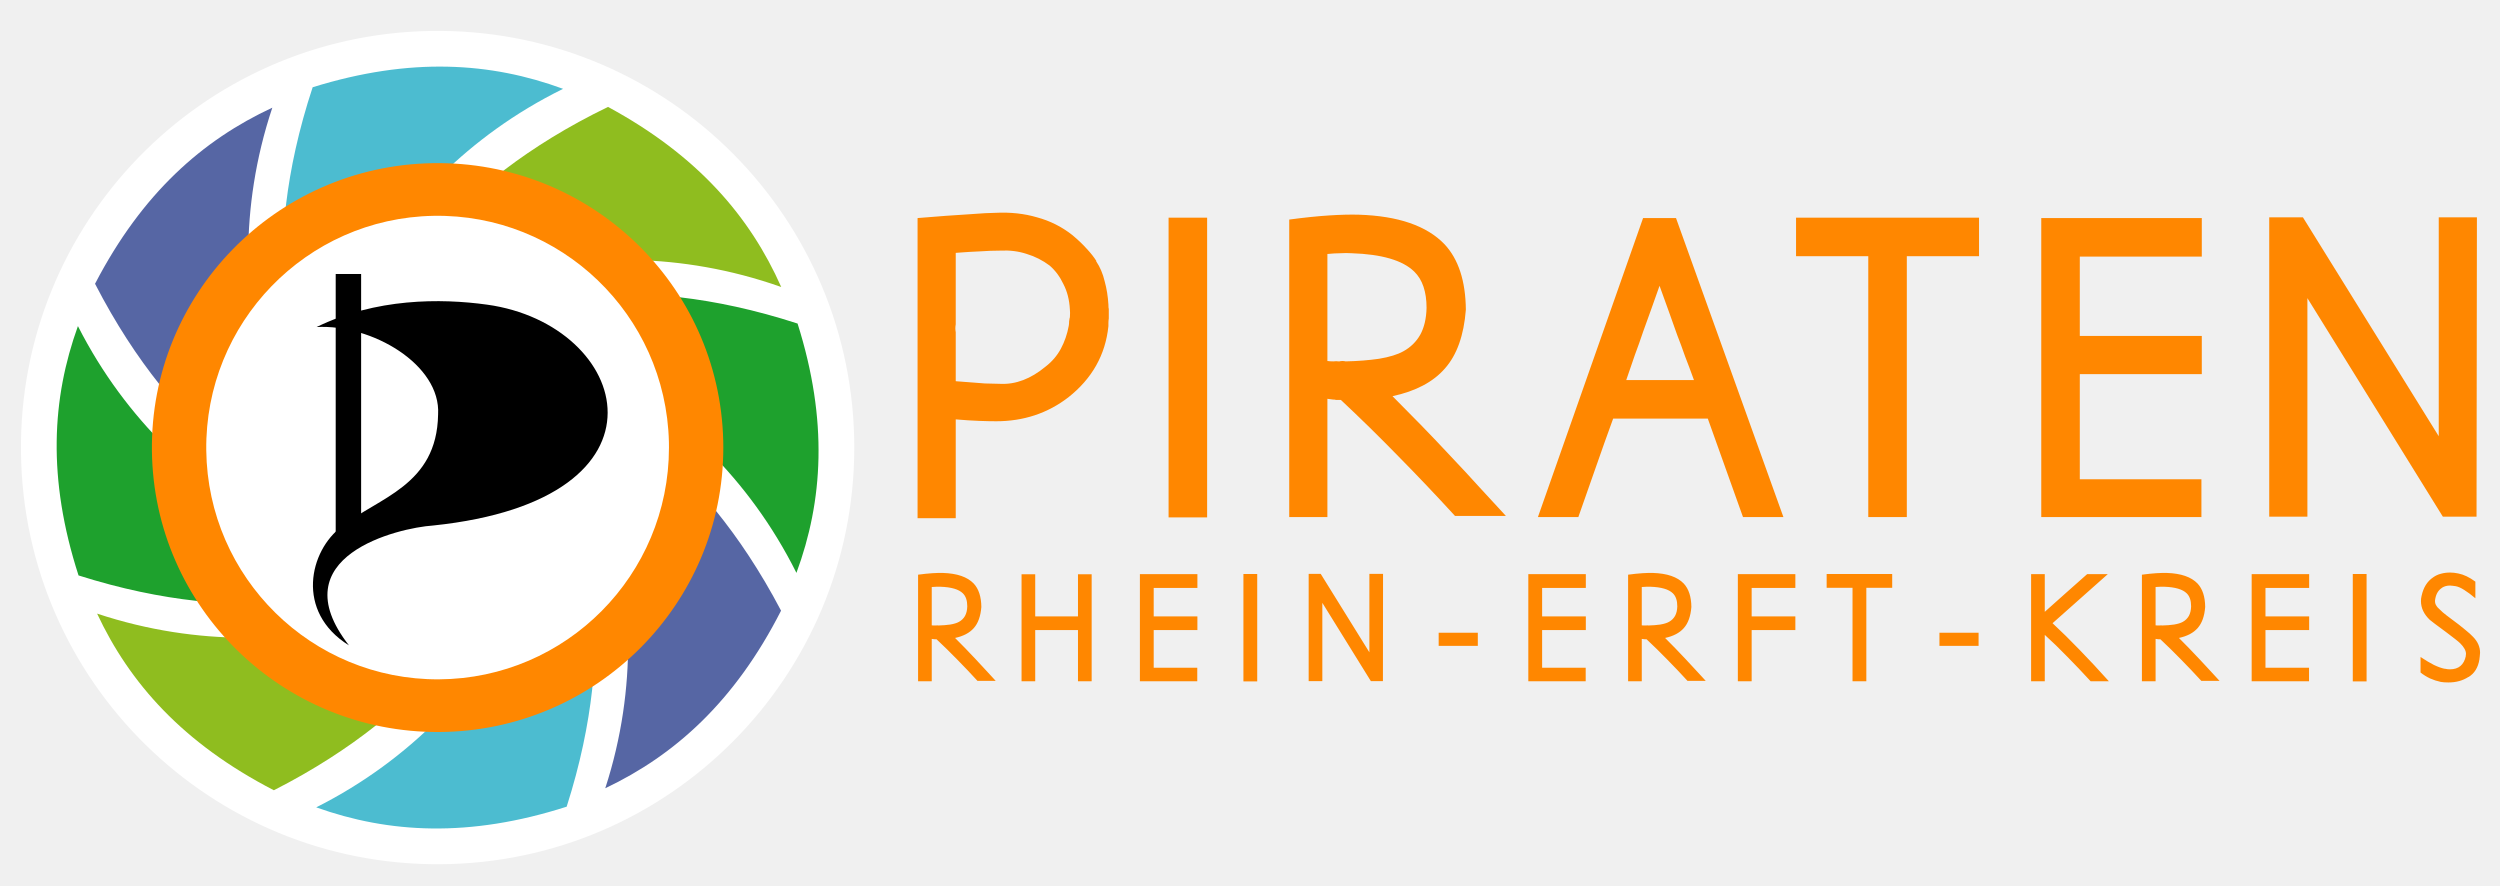
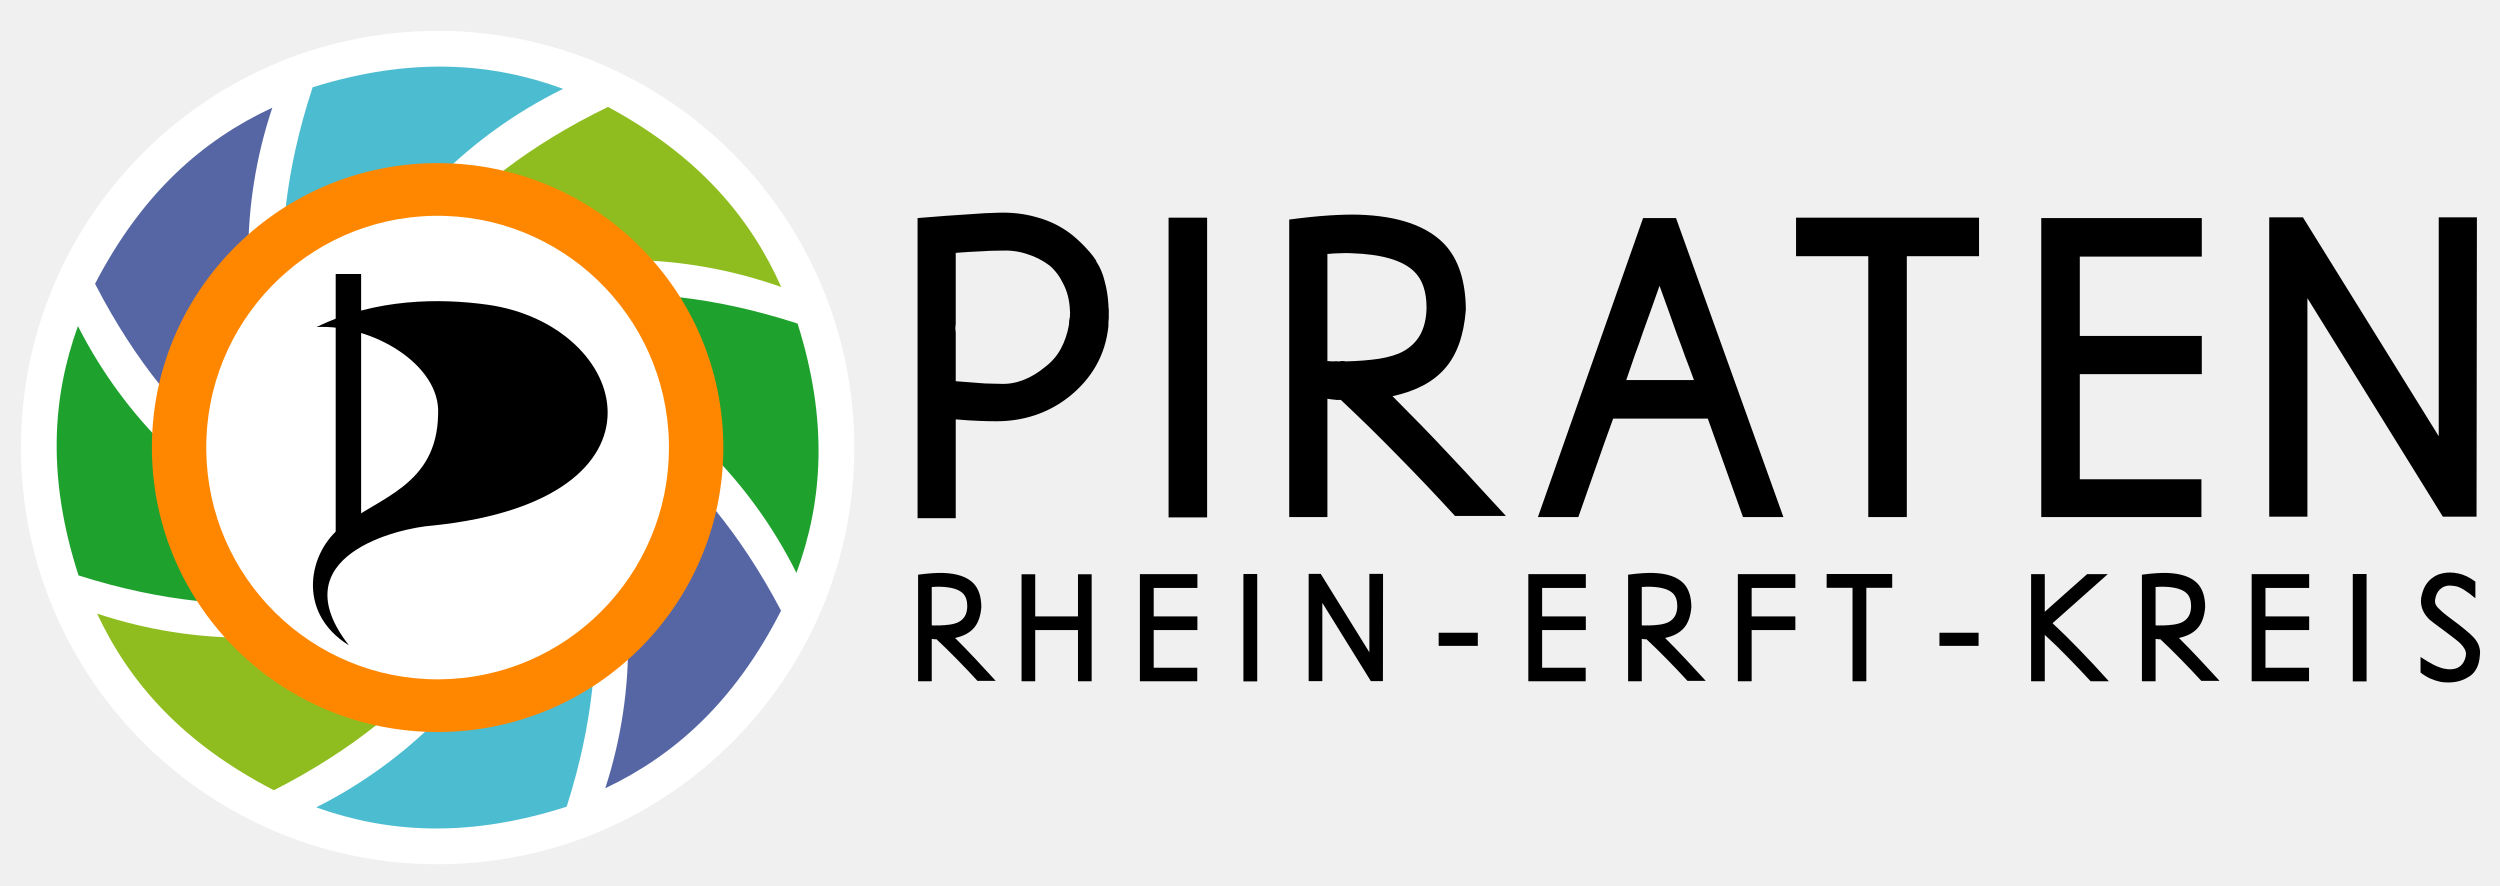
- <svg xmlns="http://www.w3.org/2000/svg" viewBox="0 0 635 224.896">
+ <svg xmlns="http://www.w3.org/2000/svg" viewBox="0 0 635 224.896" aria-label="PIRATEN Rhein-Erft-Kreis">
  <g style="fill:#000;fill-opacity:1">
-     <g aria-label="PIRATEN" style="font-style:normal;font-variant:normal;font-weight:400;font-stretch:normal;font-size:95.048px;line-height:1.25;font-family:'Open Sans';-inkscape-font-specification:'Open Sans';text-align:center;letter-spacing:1.315px;word-spacing:0;text-anchor:middle;fill:#ff8700;fill-opacity:1;stroke:none;stroke-width:3.55">
-       <path d="M743.522 90.66q-.095.666-.095 1.141v.855q-1.14 10.93-10.17 18.06-7.889 6.083-18.344 6.083-1.806 0-4.372-.095-2.567-.095-5.893-.38v25.092h-9.695V65.188q7.984-.666 12.926-.951 4.943-.38 6.844-.38 5.703-.285 10.55 1.14 4.942 1.331 8.935 4.468 2.186 1.806 3.706 3.516 1.521 1.616 2.472 3.137h-.095q1.52 2.281 2.186 5.133.76 2.756.95 5.893 0 .95.095 1.14zm-9.885-.095q.095-1.52 0-2.186-.19-3.612-1.616-6.368-1.33-2.851-3.516-4.752-2.662-1.996-5.798-2.947-3.137-1.045-6.749-.855-2.47 0-5.132.19-2.567.095-6.178.38v18.154q-.19 1.046 0 1.996v12.451q4.562.38 7.413.57 2.852.096 3.897.096 5.893.285 11.501-4.372 2.471-1.901 3.897-4.563 1.426-2.661 1.996-5.798.095-.475.095-1.14.095-.76.19-1.046zM768.5 65.092v76.134h-9.79V65.092ZM834.217 88.474q-.76 9.79-5.323 14.923-4.467 5.132-13.307 7.033 3.422 3.422 7.224 7.32 3.802 3.896 7.509 7.888 3.801 3.992 7.318 7.89 3.612 3.896 6.749 7.318H831.46q-7.224-7.89-14.447-15.208-7.129-7.319-14.543-14.257H801.235q-.285-.095-.76-.095-.476-.095-1.426-.19v30.035h-9.695V65.568q5.703-.76 10.075-1.046 4.467-.285 7.604-.19 15.017.475 21.766 7.509 5.322 5.703 5.418 16.633zm-35.168 13.022q.76.095 1.52.095.76-.095 1.331 0h.19q.76-.19 1.616 0 4.562-.095 8.46-.665 3.991-.666 6.178-1.901 2.756-1.521 4.277-4.183 1.52-2.756 1.615-6.843 0-6.178-3.136-9.22-4.372-4.277-15.873-4.657-1.426-.095-2.852 0-1.425 0-3.326.19zM895.675 116.133h-24.047q-2.186 5.988-4.467 12.547-2.281 6.558-4.372 12.45h-10.266l26.709-75.942h8.364l27.279 75.943H904.61zm-3.517-9.79q-1.235-3.421-2.28-6.083-.951-2.756-1.997-5.417-.95-2.757-1.996-5.608-1.045-2.947-2.471-6.844-1.046 3.042-2.091 5.893-1.046 2.852-2.091 5.798-.95 2.852-2.091 5.893-1.046 2.947-2.186 6.368zM964.565 74.882h-18.344v66.249h-9.79V74.882h-18.344v-9.79h46.478zM990.16 95.128h30.985v9.695H990.16v26.708h30.89v9.6h-40.68V65.188h40.775v9.79H990.16zM1091.026 64.997l-.095 76.039h-8.555l-34.407-55.508v55.508h-9.695V64.997h8.554l34.503 55.604V64.997Z" style="font-style:normal;font-variant:normal;font-weight:700;font-stretch:normal;font-family:Aaargh;-inkscape-font-specification:'Aaargh Bold';text-align:start;letter-spacing:9.256px;text-anchor:start;fill:#ff8700;fill-opacity:1;stroke-width:3.55" transform="translate(-461.89 -9.8)" />
+     <g style="font-style:normal;font-variant:normal;font-weight:400;font-stretch:normal;font-size:95.048px;line-height:1.25;font-family:'Open Sans';-inkscape-font-specification:'Open Sans';text-align:center;letter-spacing:1.315px;word-spacing:0;text-anchor:middle;fill:currentColor;fill-opacity:1;stroke:none;stroke-width:3.55">
+       <path d="M743.522 90.66q-.095.666-.095 1.141v.855q-1.14 10.93-10.17 18.06-7.889 6.083-18.344 6.083-1.806 0-4.372-.095-2.567-.095-5.893-.38v25.092h-9.695V65.188q7.984-.666 12.926-.951 4.943-.38 6.844-.38 5.703-.285 10.55 1.14 4.942 1.331 8.935 4.468 2.186 1.806 3.706 3.516 1.521 1.616 2.472 3.137h-.095q1.52 2.281 2.186 5.133.76 2.756.95 5.893 0 .95.095 1.14zm-9.885-.095q.095-1.52 0-2.186-.19-3.612-1.616-6.368-1.33-2.851-3.516-4.752-2.662-1.996-5.798-2.947-3.137-1.045-6.749-.855-2.47 0-5.132.19-2.567.095-6.178.38v18.154q-.19 1.046 0 1.996v12.451q4.562.38 7.413.57 2.852.096 3.897.096 5.893.285 11.501-4.372 2.471-1.901 3.897-4.563 1.426-2.661 1.996-5.798.095-.475.095-1.14.095-.76.19-1.046zM768.5 65.092v76.134h-9.79V65.092ZM834.217 88.474q-.76 9.79-5.323 14.923-4.467 5.132-13.307 7.033 3.422 3.422 7.224 7.32 3.802 3.896 7.509 7.888 3.801 3.992 7.318 7.89 3.612 3.896 6.749 7.318H831.46q-7.224-7.89-14.447-15.208-7.129-7.319-14.543-14.257H801.235q-.285-.095-.76-.095-.476-.095-1.426-.19v30.035h-9.695V65.568q5.703-.76 10.075-1.046 4.467-.285 7.604-.19 15.017.475 21.766 7.509 5.322 5.703 5.418 16.633zm-35.168 13.022q.76.095 1.52.095.76-.095 1.331 0h.19q.76-.19 1.616 0 4.562-.095 8.46-.665 3.991-.666 6.178-1.901 2.756-1.521 4.277-4.183 1.52-2.756 1.615-6.843 0-6.178-3.136-9.22-4.372-4.277-15.873-4.657-1.426-.095-2.852 0-1.425 0-3.326.19zM895.675 116.133h-24.047q-2.186 5.988-4.467 12.547-2.281 6.558-4.372 12.45h-10.266l26.709-75.942h8.364l27.279 75.943H904.61zm-3.517-9.79q-1.235-3.421-2.28-6.083-.951-2.756-1.997-5.417-.95-2.757-1.996-5.608-1.045-2.947-2.471-6.844-1.046 3.042-2.091 5.893-1.046 2.852-2.091 5.798-.95 2.852-2.091 5.893-1.046 2.947-2.186 6.368zM964.565 74.882h-18.344v66.249h-9.79V74.882h-18.344v-9.79h46.478zM990.16 95.128h30.985v9.695H990.16v26.708h30.89v9.6h-40.68V65.188h40.775v9.79H990.16zM1091.026 64.997l-.095 76.039h-8.555l-34.407-55.508v55.508h-9.695V64.997h8.554l34.503 55.604V64.997Z" style="font-style:normal;font-variant:normal;font-weight:700;font-stretch:normal;font-family:Aaargh;-inkscape-font-specification:'Aaargh Bold';text-align:start;letter-spacing:9.256px;text-anchor:start;fill:currentColor;fill-opacity:1;stroke-width:3.55" transform="translate(-461.89 -9.8)" />
    </g>
-     <g aria-label="RHEIN-ERFT-KREIS" style="font-style:normal;font-variant:normal;font-weight:400;font-stretch:normal;font-size:25.4px;line-height:1.25;font-family:'Open Sans';-inkscape-font-specification:'Open Sans';text-align:center;letter-spacing:.981px;word-spacing:0;text-anchor:middle;fill:#ff8700;fill-opacity:1;stroke:none;stroke-width:2.649">
-       <path d="M-605.663-1440.252q-.203 2.616-1.422 3.988-1.194 1.372-3.556 1.88.914.914 1.93 1.955 1.016 1.042 2.007 2.109 1.016 1.066 1.955 2.108.966 1.041 1.804 1.956h-3.455q-1.93-2.109-3.86-4.064-1.905-1.956-3.887-3.81h-.33q-.076-.025-.203-.025-.127-.025-.381-.051v8.026h-2.59v-20.193q1.523-.203 2.692-.28 1.193-.075 2.032-.05 4.013.127 5.816 2.006 1.423 1.524 1.448 4.445zm-9.398 3.48q.203.025.406.025.204-.025.356 0h.05q.204-.051.433 0 1.219-.025 2.26-.178 1.067-.178 1.651-.508.737-.406 1.143-1.117.407-.737.432-1.83 0-1.65-.838-2.463-1.169-1.143-4.242-1.245-.381-.025-.762 0-.381 0-.889.051zM-584.76-1446.45v20.27h-2.591v-9.703h-8.103v9.703h-2.59v-20.27h2.59v7.976h8.103v-7.975zM-573.003-1438.474h8.28v2.591h-8.28v7.137h8.255v2.566h-10.871v-20.295h10.897v2.616h-8.28zM-553.387-1446.5v20.345h-2.616v-20.345zM-529.543-1446.526l-.025 20.32h-2.286l-9.195-14.833v14.833h-2.59v-20.32h2.285l9.22 14.86v-14.86zM-511.587-1432.886h-7.417v-2.489h7.417zM-499.4-1438.474h8.28v2.591h-8.28v7.137h8.255v2.566h-10.872v-20.295h10.897v2.616h-8.28zM-471.12-1440.252q-.203 2.616-1.422 3.988-1.194 1.372-3.556 1.88.914.914 1.93 1.955 1.016 1.042 2.007 2.109 1.016 1.066 1.955 2.108.966 1.041 1.804 1.956h-3.455q-1.93-2.109-3.86-4.064-1.905-1.956-3.887-3.81h-.33q-.076-.025-.203-.025-.127-.025-.381-.051v8.026h-2.59v-20.193q1.523-.203 2.692-.28 1.193-.075 2.032-.05 4.013.127 5.816 2.006 1.423 1.524 1.448 4.445zm-9.398 3.48q.203.025.406.025.204-.025.356 0h.05q.204-.051.433 0 1.219-.025 2.26-.178 1.067-.178 1.651-.508.737-.406 1.143-1.117.407-.737.432-1.83 0-1.65-.838-2.463-1.169-1.143-4.242-1.245-.381-.025-.762 0-.381 0-.889.051zM-459.696-1438.474h8.28v2.591h-8.28v9.703h-2.617v-20.295h10.897v2.616h-8.28zM-433.064-1443.884h-4.903v17.704h-2.616v-17.704h-4.902v-2.616h12.42zM-416.695-1432.886h-7.417v-2.489h7.417zM-402.68-1437.178q2.49 2.311 5.157 5.08 2.667 2.743 5.512 5.918h-3.455q-2.235-2.439-4.394-4.623-2.134-2.21-4.293-4.166v8.789h-2.59v-20.295h2.59v7.138q1.982-1.778 4.014-3.582 2.032-1.803 4.013-3.556h3.911zM-373.757-1440.252q-.203 2.616-1.422 3.988-1.194 1.372-3.556 1.88.914.914 1.93 1.955 1.016 1.042 2.007 2.109 1.016 1.066 1.956 2.108.965 1.041 1.803 1.956h-3.454q-1.93-2.109-3.861-4.064-1.905-1.956-3.886-3.81H-382.571q-.076-.025-.203-.025-.127-.025-.38-.051v8.026h-2.592v-20.193q1.524-.203 2.693-.28 1.194-.075 2.032-.05 4.013.127 5.816 2.006 1.423 1.524 1.448 4.445zm-9.398 3.48q.203.025.407.025.203-.025.355 0h.051q.203-.051.432 0 1.219-.025 2.26-.178 1.067-.178 1.651-.508.737-.406 1.143-1.117.407-.737.432-1.83 0-1.65-.838-2.463-1.168-1.143-4.242-1.245-.38-.025-.762 0-.38 0-.889.051zM-362.333-1438.474h8.28v2.591h-8.28v7.137h8.255v2.566h-10.871v-20.295h10.896v2.616h-8.28zM-343.173-1446.5v20.345h-2.616v-20.345zM-323.88-1426.993q-1.6 1.041-3.784 1.041-.432 0-.788-.025-.33-.025-.66-.076-1.067-.228-2.032-.66-.965-.457-1.804-1.118v-2.946q1.372.914 2.515 1.499 1.168.558 2.057.736l-.025-.025q.305.051.559.102.254.025.457.025 2.49 0 3.023-2.54l-.026.05q.026-.126.026-.228.025-.127.025-.203 0-.914-1.092-2.007-.28-.279-.965-.812-.66-.534-1.728-1.321-1.397-1.016-2.159-1.6-.762-.585-.914-.712-1.676-1.6-1.676-3.556 0-.228.025-.482t.102-.559v.025q.508-2.362 2.184-3.48.66-.482 1.473-.686.813-.228 1.727-.228.762 0 1.575.178 1.55.304 3.226 1.549v3.15q-1.168-.991-2.108-1.575-.915-.584-1.6-.711-.28-.051-.56-.076-.253-.051-.533-.051-.889 0-1.549.431h.025q-1.016.66-1.27 2.058l-.05.305v.254q0 .533.508 1.117.355.356.965.915.635.533 1.6 1.244 1.6 1.169 2.616 2.032 1.042.838 1.55 1.397 1.295 1.346 1.295 2.972 0 .33-.05.635-.026.305-.077.66-.38 2.312-2.083 3.328z" style="font-style:normal;font-variant:normal;font-weight:700;font-stretch:normal;font-family:Aaargh;-inkscape-font-specification:'Aaargh Bold';text-align:start;letter-spacing:6.905px;text-anchor:start;fill:#ff8700;fill-opacity:1;stroke-width:2.649" transform="matrix(1.34044 0 0 1.34044 1061.116 2084.746)" />
+     <g style="font-style:normal;font-variant:normal;font-weight:400;font-stretch:normal;font-size:25.4px;line-height:1.25;font-family:'Open Sans';-inkscape-font-specification:'Open Sans';text-align:center;letter-spacing:.981px;word-spacing:0;text-anchor:middle;fill:currentColor;fill-opacity:1;stroke:none;stroke-width:2.649">
+       <path d="M-605.663-1440.252q-.203 2.616-1.422 3.988-1.194 1.372-3.556 1.88.914.914 1.93 1.955 1.016 1.042 2.007 2.109 1.016 1.066 1.955 2.108.966 1.041 1.804 1.956h-3.455q-1.93-2.109-3.86-4.064-1.905-1.956-3.887-3.81h-.33q-.076-.025-.203-.025-.127-.025-.381-.051v8.026h-2.59v-20.193q1.523-.203 2.692-.28 1.193-.075 2.032-.05 4.013.127 5.816 2.006 1.423 1.524 1.448 4.445zm-9.398 3.48q.203.025.406.025.204-.025.356 0h.05q.204-.051.433 0 1.219-.025 2.26-.178 1.067-.178 1.651-.508.737-.406 1.143-1.117.407-.737.432-1.83 0-1.65-.838-2.463-1.169-1.143-4.242-1.245-.381-.025-.762 0-.381 0-.889.051zM-584.76-1446.45v20.27h-2.591v-9.703h-8.103v9.703h-2.59v-20.27h2.59v7.976h8.103v-7.975zM-573.003-1438.474h8.28v2.591h-8.28v7.137h8.255v2.566h-10.871v-20.295h10.897v2.616h-8.28zM-553.387-1446.5v20.345h-2.616v-20.345zM-529.543-1446.526l-.025 20.32h-2.286l-9.195-14.833v14.833h-2.59v-20.32h2.285l9.22 14.86v-14.86zM-511.587-1432.886h-7.417v-2.489h7.417zM-499.4-1438.474h8.28v2.591h-8.28v7.137h8.255v2.566h-10.872v-20.295h10.897v2.616h-8.28zM-471.12-1440.252q-.203 2.616-1.422 3.988-1.194 1.372-3.556 1.88.914.914 1.93 1.955 1.016 1.042 2.007 2.109 1.016 1.066 1.955 2.108.966 1.041 1.804 1.956h-3.455q-1.93-2.109-3.86-4.064-1.905-1.956-3.887-3.81h-.33q-.076-.025-.203-.025-.127-.025-.381-.051v8.026h-2.59v-20.193q1.523-.203 2.692-.28 1.193-.075 2.032-.05 4.013.127 5.816 2.006 1.423 1.524 1.448 4.445zm-9.398 3.48q.203.025.406.025.204-.025.356 0h.05q.204-.051.433 0 1.219-.025 2.26-.178 1.067-.178 1.651-.508.737-.406 1.143-1.117.407-.737.432-1.83 0-1.65-.838-2.463-1.169-1.143-4.242-1.245-.381-.025-.762 0-.381 0-.889.051zM-459.696-1438.474h8.28v2.591h-8.28v9.703h-2.617v-20.295h10.897v2.616h-8.28zM-433.064-1443.884h-4.903v17.704h-2.616v-17.704h-4.902v-2.616h12.42zM-416.695-1432.886h-7.417v-2.489h7.417zM-402.68-1437.178q2.49 2.311 5.157 5.08 2.667 2.743 5.512 5.918h-3.455q-2.235-2.439-4.394-4.623-2.134-2.21-4.293-4.166v8.789h-2.59v-20.295h2.59v7.138q1.982-1.778 4.014-3.582 2.032-1.803 4.013-3.556h3.911zM-373.757-1440.252q-.203 2.616-1.422 3.988-1.194 1.372-3.556 1.88.914.914 1.93 1.955 1.016 1.042 2.007 2.109 1.016 1.066 1.956 2.108.965 1.041 1.803 1.956h-3.454q-1.93-2.109-3.861-4.064-1.905-1.956-3.886-3.81H-382.571q-.076-.025-.203-.025-.127-.025-.38-.051v8.026h-2.592v-20.193q1.524-.203 2.693-.28 1.194-.075 2.032-.05 4.013.127 5.816 2.006 1.423 1.524 1.448 4.445zm-9.398 3.48q.203.025.407.025.203-.025.355 0h.051q.203-.051.432 0 1.219-.025 2.26-.178 1.067-.178 1.651-.508.737-.406 1.143-1.117.407-.737.432-1.83 0-1.65-.838-2.463-1.168-1.143-4.242-1.245-.38-.025-.762 0-.38 0-.889.051zM-362.333-1438.474h8.28v2.591h-8.28v7.137h8.255v2.566h-10.871v-20.295h10.896v2.616h-8.28zM-343.173-1446.5v20.345h-2.616v-20.345zM-323.88-1426.993q-1.6 1.041-3.784 1.041-.432 0-.788-.025-.33-.025-.66-.076-1.067-.228-2.032-.66-.965-.457-1.804-1.118v-2.946q1.372.914 2.515 1.499 1.168.558 2.057.736l-.025-.025q.305.051.559.102.254.025.457.025 2.49 0 3.023-2.54l-.026.05q.026-.126.026-.228.025-.127.025-.203 0-.914-1.092-2.007-.28-.279-.965-.812-.66-.534-1.728-1.321-1.397-1.016-2.159-1.6-.762-.585-.914-.712-1.676-1.6-1.676-3.556 0-.228.025-.482t.102-.559v.025q.508-2.362 2.184-3.48.66-.482 1.473-.686.813-.228 1.727-.228.762 0 1.575.178 1.55.304 3.226 1.549v3.15q-1.168-.991-2.108-1.575-.915-.584-1.6-.711-.28-.051-.56-.076-.253-.051-.533-.051-.889 0-1.549.431h.025q-1.016.66-1.27 2.058l-.05.305v.254q0 .533.508 1.117.355.356.965.915.635.533 1.6 1.244 1.6 1.169 2.616 2.032 1.042.838 1.55 1.397 1.295 1.346 1.295 2.972 0 .33-.05.635-.026.305-.077.66-.38 2.312-2.083 3.328z" style="font-style:normal;font-variant:normal;font-weight:700;font-stretch:normal;font-family:Aaargh;-inkscape-font-specification:'Aaargh Bold';text-align:start;letter-spacing:6.905px;text-anchor:start;fill:currentColor;fill-opacity:1;stroke-width:2.649" transform="matrix(1.34044 0 0 1.34044 1061.116 2084.746)" />
    </g>
  </g>
  <path d="M-908.596-842.889a46.302 46.302 0 0 1-46.024 46.302 46.302 46.302 0 0 1-46.577-45.747 46.302 46.302 0 0 1 45.467-46.85 46.302 46.302 0 0 1 47.121 45.186" style="opacity:1;fill:#fff;fill-opacity:1;fill-rule:nonzero;stroke:none;stroke-width:1.094;stroke-miterlimit:4;stroke-dasharray:none;paint-order:normal" transform="matrix(2.28571 0 0 2.28571 2293.776 2040.282)" />
  <path style="fill:#4cbcd0;fill-opacity:1;stroke:none;stroke-width:3.976px;stroke-linecap:butt;stroke-linejoin:miter;stroke-opacity:1" d="M387.541 609.7c14.3 43.23 54.708 158.082-2.843 339.019-102.455 33.014-186.908 28.026-262.97.71 203.617-103.025 259.876-304.685 265.813-339.728Z" transform="matrix(.2419 0 0 .24083 50.875 -23.583)" />
  <path d="M370.99 501.345c40.772 20.27 150.799 72.405 238.82 240.638-48.662 96.016-111.647 152.496-184.586 187.3 70.13-217.153-33.52-399.055-54.234-427.938z" style="fill:#5666a4;fill-opacity:1;stroke:none;stroke-width:3.976px;stroke-linecap:butt;stroke-linejoin:miter;stroke-opacity:1" transform="matrix(.2419 0 0 .24083 50.875 -23.583)" />
  <path style="fill:#1ea12d;fill-opacity:1;stroke:none;stroke-width:3.976px;stroke-linecap:butt;stroke-linejoin:miter;stroke-opacity:1" d="M288.168 433.867c43.33-13.986 158.474-53.56 338.988 5.3 32.27 102.692 26.67 187.106-1.195 262.968-101.547-204.358-302.794-262.078-337.793-268.268z" transform="matrix(.2419 0 0 .24083 50.875 -23.583)" />
  <path d="M180.665 442.422c21.443-40.167 76.747-148.635 247.462-231.74 94.565 51.425 149.194 116.022 181.868 189.94-215.027-76.4-399.859 21.932-429.33 41.8z" style="fill:#8fbd1f;fill-opacity:1;stroke:none;stroke-width:3.976px;stroke-linecap:butt;stroke-linejoin:miter;stroke-opacity:1" transform="matrix(.2419 0 0 .24083 50.875 -23.583)" />
  <path style="fill:#4cbcd0;fill-opacity:1;stroke:none;stroke-width:3.976px;stroke-linecap:butt;stroke-linejoin:miter;stroke-opacity:1" d="M112.068 528.931c-13.908-43.356-53.277-158.57 5.906-338.978 102.75-32.087 187.154-26.336 262.966 1.666C176.4 292.799 118.32 493.943 112.068 528.93Z" transform="matrix(.2419 0 0 .24083 50.875 -23.583)" />
  <path d="M126.26 639.865C85.66 619.253-23.924 566.19-110.523 397.22c49.47-95.602 112.93-151.549 186.16-185.736-71.961 216.553 30.151 399.324 50.621 428.38Z" style="fill:#5666a4;fill-opacity:1;stroke:none;stroke-width:3.976px;stroke-linecap:butt;stroke-linejoin:miter;stroke-opacity:1" transform="matrix(.2419 0 0 .24083 50.875 -23.583)" />
  <path style="fill:#1ea12d;fill-opacity:1;stroke:none;stroke-width:3.976px;stroke-linecap:butt;stroke-linejoin:miter;stroke-opacity:1" d="M211.17 707.756c-43.231 14.288-158.095 54.667-339.016-2.93-32.988-102.464-27.979-186.916-.644-262.97C-25.516 645.5 176.13 701.81 211.17 707.756z" transform="matrix(.2419 0 0 .24083 50.875 -23.583)" />
  <path d="M320.068 694.793c-20.642 40.584-73.786 150.128-242.82 236.6-95.565-49.54-151.465-113.042-185.597-186.298 216.5 72.122 399.346-29.854 428.417-50.302z" style="fill:#8fbd1f;fill-opacity:1;stroke:none;stroke-width:3.976px;stroke-linecap:butt;stroke-linejoin:miter;stroke-opacity:1" transform="matrix(.2419 0 0 .24083 50.875 -23.583)" />
  <path d="M-67.564-611.812a31.75 31.61 0 0 1-31.56 31.608 31.75 31.61 0 0 1-31.937-31.23 31.75 31.61 0 0 1 31.177-31.983 31.75 31.61 0 0 1 32.311 30.847" style="opacity:1;fill:#ff8700;fill-opacity:1;fill-rule:nonzero;stroke:none;stroke-width:1.746;stroke-linecap:round;stroke-miterlimit:4;stroke-dasharray:none;stroke-opacity:1;paint-order:normal" transform="matrix(2.28571 0 0 2.28571 338.155 1512.108)" />
  <path d="M-73.604-611.812a25.71 25.756 0 0 1-25.555 25.755 25.71 25.756 0 0 1-25.863-25.447 25.71 25.756 0 0 1 25.246-26.06A25.71 25.756 0 0 1-73.61-612.43" style="opacity:1;fill:#fff;fill-opacity:1;fill-rule:nonzero;stroke-width:.399;paint-order:normal" transform="matrix(2.28571 0 0 2.28571 338.155 1512.108)" />
  <path style="opacity:1;fill:#000;stroke:none;stroke-width:.11px;stroke-linecap:butt;stroke-linejoin:miter;stroke-opacity:1" d="M-109.164-589.83c-7.751-9.919 5.467-13.061 9.341-13.32 27.813-2.884 21.928-22.337 6.015-24.543-5.193-.72-12.378-.725-18.957 2.487 6.12-.334 13.833 4.166 13.505 9.718-.13 7.939-6.672 9.219-10.692 12.447-3.6 2.647-5.22 9.481.788 13.21z" transform="matrix(2.28571 0 0 2.28571 338.155 1512.108)" />
  <path style="opacity:1;fill:#000;fill-opacity:1;fill-rule:nonzero;stroke:none;stroke-width:1.937;stroke-linecap:round;stroke-miterlimit:4;stroke-dasharray:none;stroke-opacity:1;paint-order:fill markers stroke" d="M-110.638-631.101h2.825v29.261h-2.825z" transform="matrix(2.28571 0 0 2.28571 338.155 1512.108)" />
</svg>
